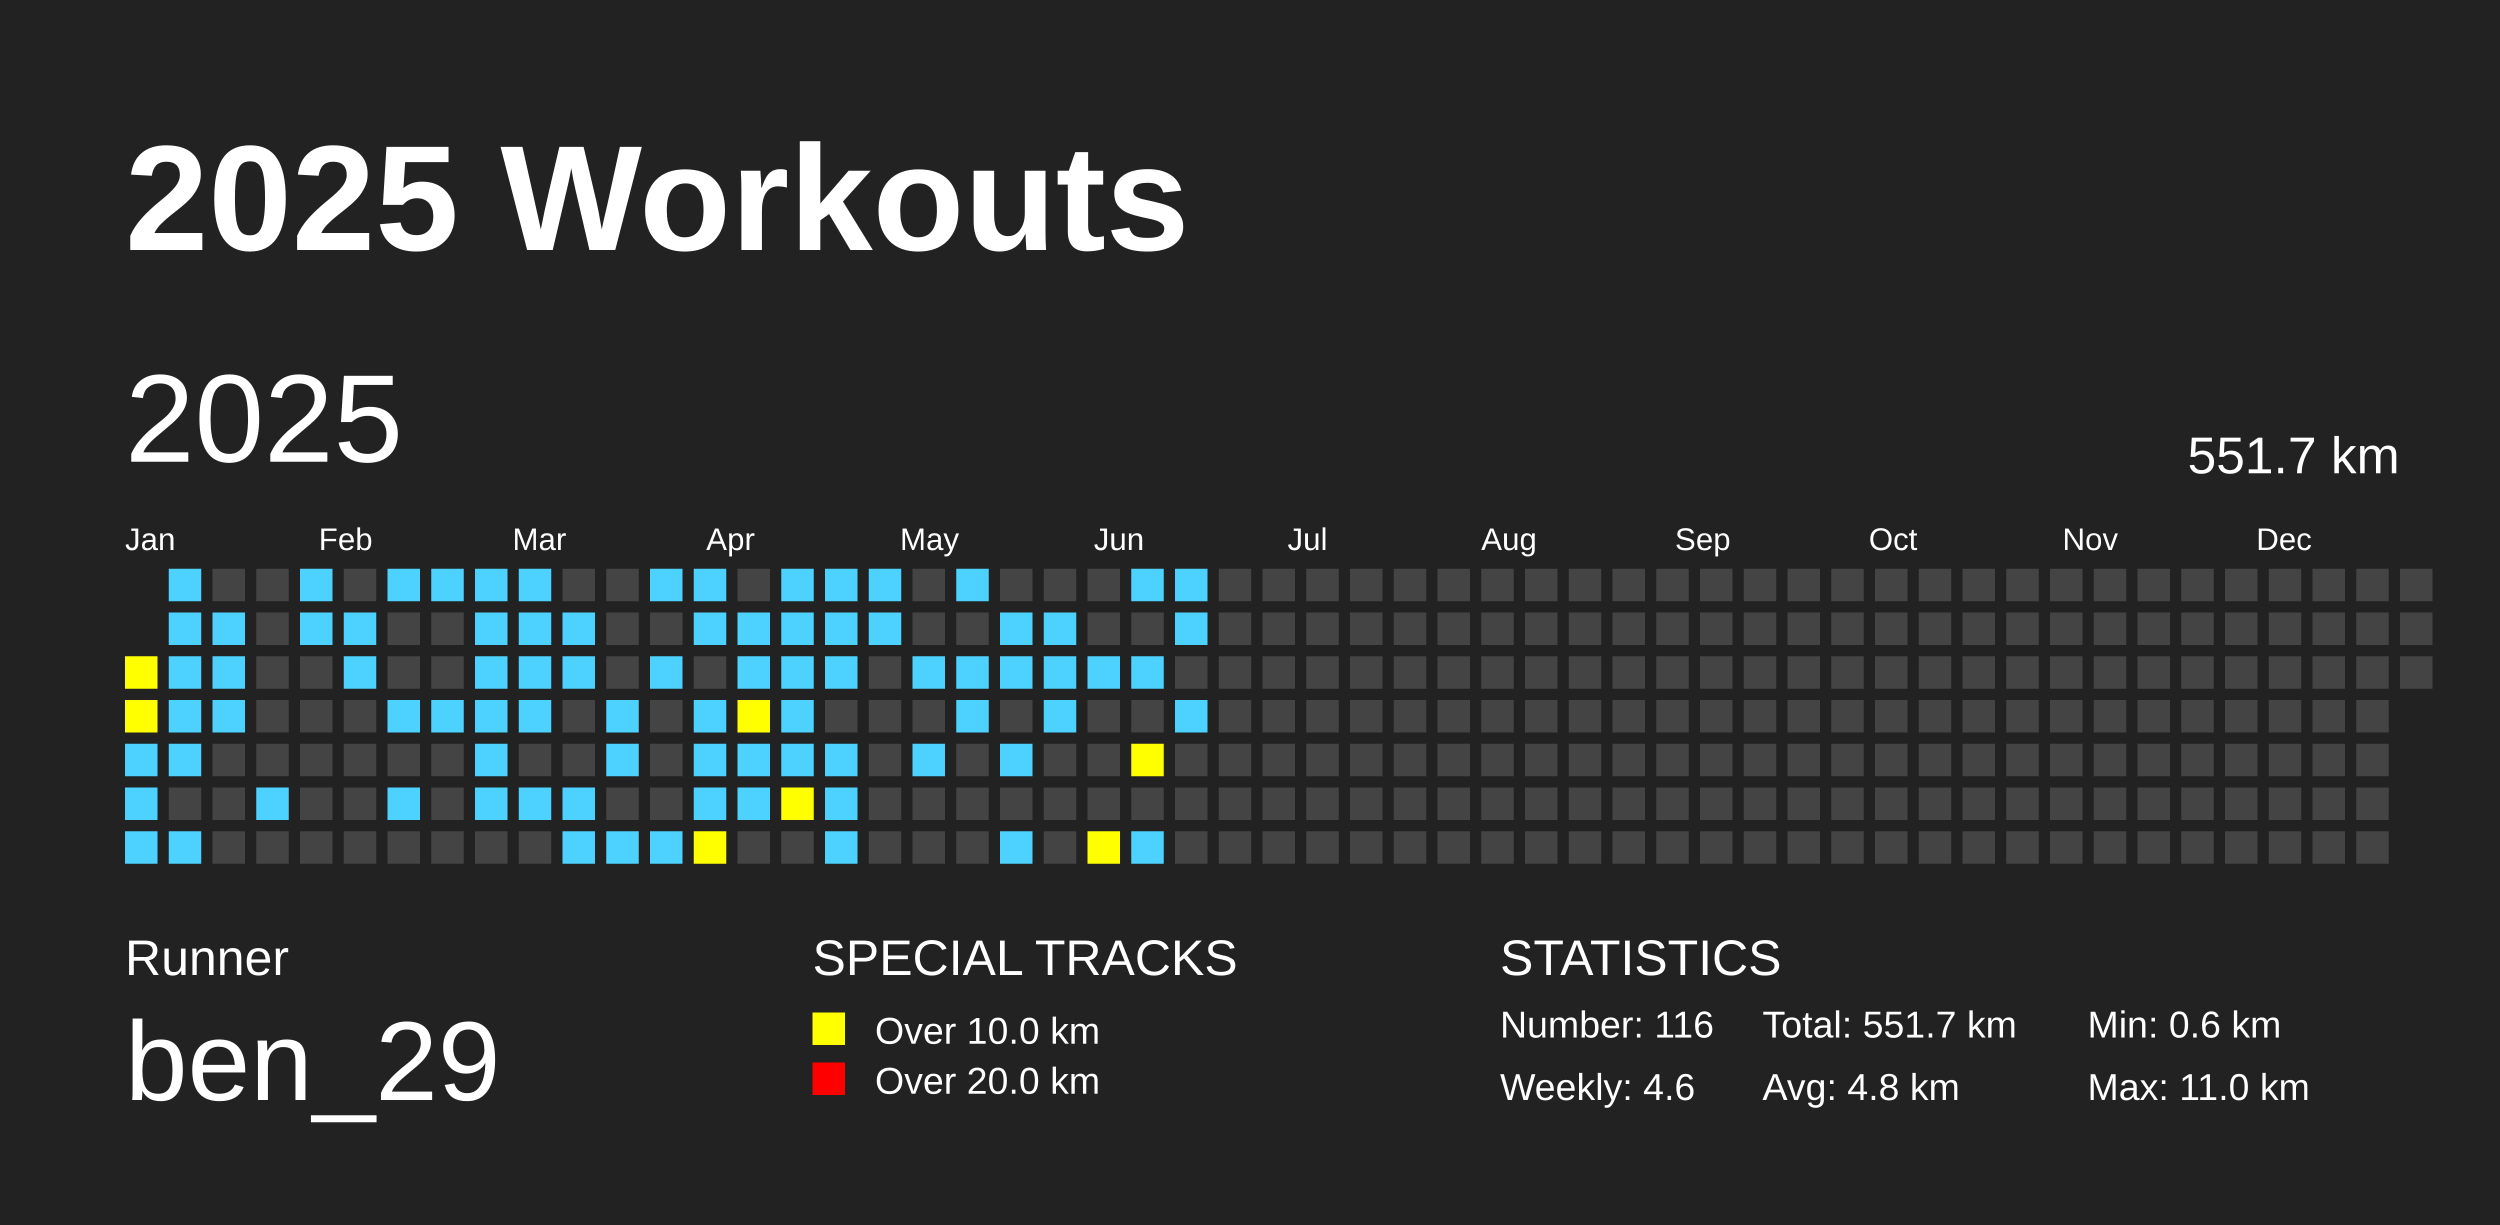
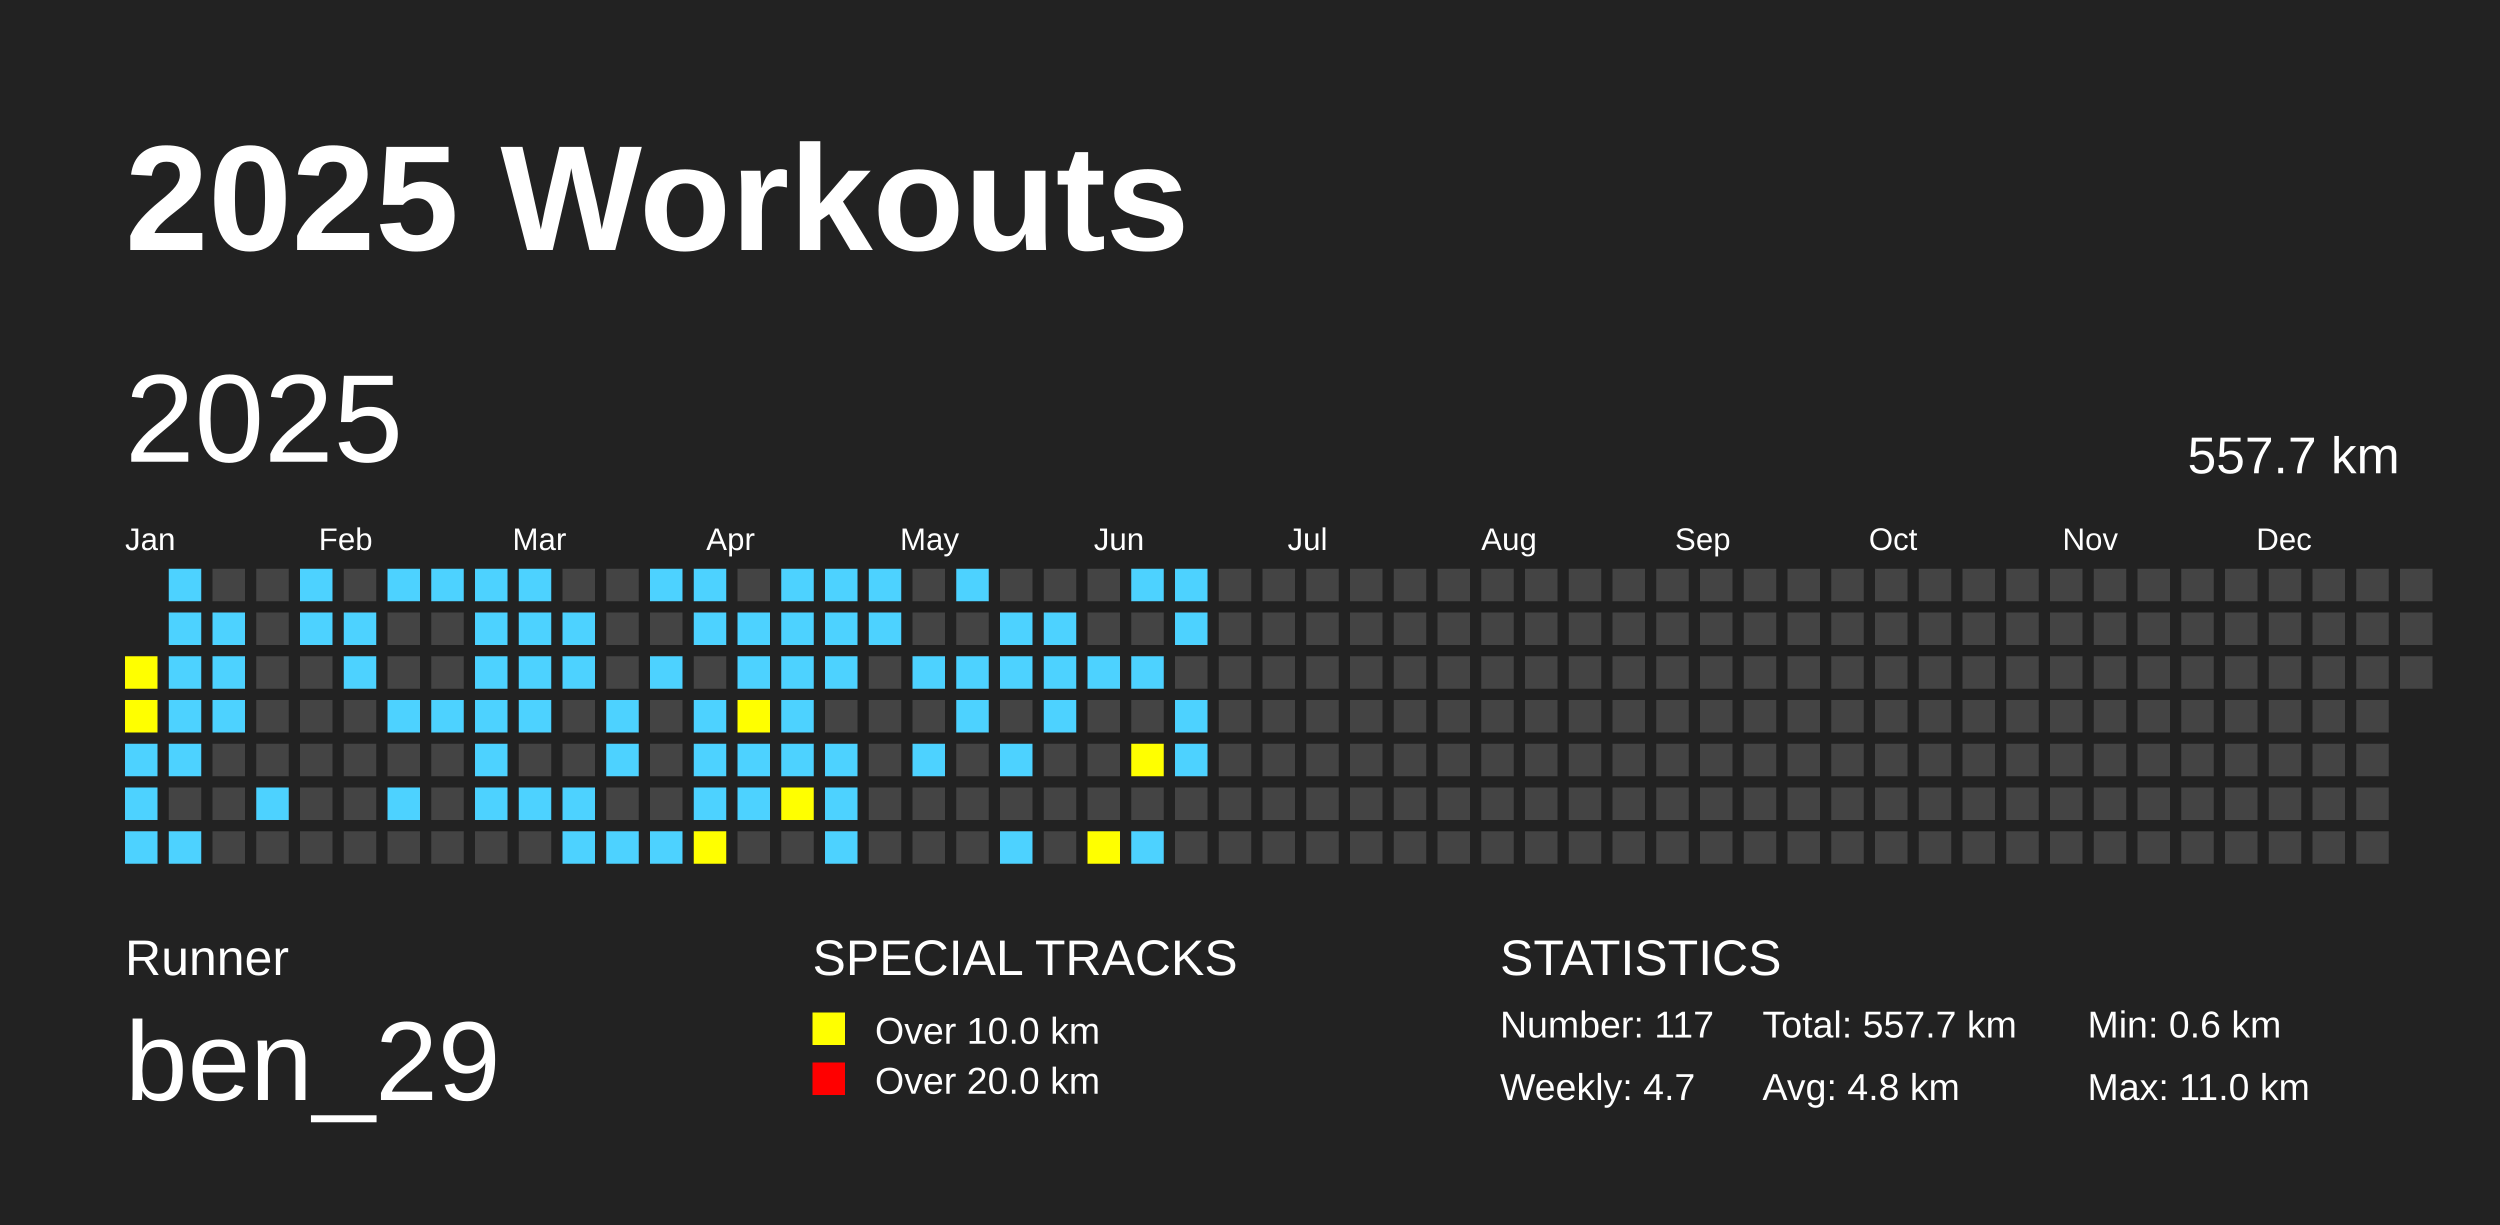
<svg xmlns="http://www.w3.org/2000/svg" baseProfile="full" height="98mm" version="1.1" viewBox="0,0,200,98" width="200mm">
  <defs />
  <rect fill="#222222" height="98" width="200" x="0" y="0" />
  <text fill="#FFFFFF" style="font-size:12px; font-family:Arial; font-weight:bold;" x="10" y="20">2025 Workouts</text>
  <text fill="#FFFFFF" style="font-size:4px; font-family:Arial" x="10" y="78">Runner</text>
  <text fill="#FFFFFF" style="font-size:9px; font-family:Arial" x="10" y="88">ben_29</text>
  <text fill="#FFFFFF" style="font-size:4px; font-family:Arial" x="65" y="78">SPECIAL TRACKS</text>
  <rect fill="yellow" height="2.6" width="2.6" x="65" y="81" />
  <text fill="#FFFFFF" style="font-size:3px; font-family:Arial" x="70" y="83.5">Over 10.0 km</text>
  <rect fill="red" height="2.6" width="2.6" x="65" y="85" />
  <text fill="#FFFFFF" style="font-size:3px; font-family:Arial" x="70" y="87.5">Over 20.0 km</text>
  <text fill="#FFFFFF" style="font-size:4px; font-family:Arial" x="120" y="78">STATISTICS</text>
-   <text fill="#FFFFFF" style="font-size:3px; font-family:Arial" x="120" y="83">Number: 116</text>
-   <text fill="#FFFFFF" style="font-size:3px; font-family:Arial" x="120" y="88">Weekly: 4.6</text>
-   <text fill="#FFFFFF" style="font-size:3px; font-family:Arial" x="141" y="83">Total: 551.7 km</text>
+   <text fill="#FFFFFF" style="font-size:3px; font-family:Arial" x="120" y="83">Number: 117</text>
+   <text fill="#FFFFFF" style="font-size:3px; font-family:Arial" x="120" y="88">Weekly: 4.7</text>
+   <text fill="#FFFFFF" style="font-size:3px; font-family:Arial" x="141" y="83">Total: 557.7 km</text>
  <text fill="#FFFFFF" style="font-size:3px; font-family:Arial" x="141" y="88">Avg: 4.8 km</text>
  <text fill="#FFFFFF" style="font-size:3px; font-family:Arial" x="167" y="83">Min: 0.6 km</text>
  <text fill="#FFFFFF" style="font-size:3px; font-family:Arial" x="167" y="88">Max: 11.0 km</text>
  <text dominant-baseline="hanging" fill="#FFFFFF" style="font-size:10.0px; font-family:Arial;" x="10" y="30">2025</text>
-   <text dominant-baseline="hanging" fill="#FFFFFF" style="font-size:4.125px; font-family:Arial;" x="175" y="35">551.7 km</text>
+   <text dominant-baseline="hanging" fill="#FFFFFF" style="font-size:4.125px; font-family:Arial;" x="175" y="35">557.7 km</text>
  <text fill="#FFFFFF" style="font-size:2.5px; font-family:Arial" x="10.0" y="44">Jan</text>
  <text fill="#FFFFFF" style="font-size:2.5px; font-family:Arial" x="25.5" y="44">Feb</text>
  <text fill="#FFFFFF" style="font-size:2.5px; font-family:Arial" x="41.0" y="44">Mar</text>
  <text fill="#FFFFFF" style="font-size:2.5px; font-family:Arial" x="56.5" y="44">Apr</text>
  <text fill="#FFFFFF" style="font-size:2.5px; font-family:Arial" x="72.0" y="44">May</text>
  <text fill="#FFFFFF" style="font-size:2.5px; font-family:Arial" x="87.5" y="44">Jun</text>
  <text fill="#FFFFFF" style="font-size:2.5px; font-family:Arial" x="103.0" y="44">Jul</text>
  <text fill="#FFFFFF" style="font-size:2.5px; font-family:Arial" x="118.5" y="44">Aug</text>
  <text fill="#FFFFFF" style="font-size:2.5px; font-family:Arial" x="134.0" y="44">Sep</text>
  <text fill="#FFFFFF" style="font-size:2.5px; font-family:Arial" x="149.5" y="44">Oct</text>
  <text fill="#FFFFFF" style="font-size:2.5px; font-family:Arial" x="165.0" y="44">Nov</text>
  <text fill="#FFFFFF" style="font-size:2.5px; font-family:Arial" x="180.5" y="44">Dec</text>
  <rect fill="yellow" height="2.6" width="2.6" x="10.0" y="52.5" />
  <rect fill="yellow" height="2.6" width="2.6" x="10.0" y="56.0" />
  <rect fill="#4DD2FF" height="2.6" width="2.6" x="10.0" y="59.5" />
  <rect fill="#4DD2FF" height="2.6" width="2.6" x="10.0" y="63.0" />
  <rect fill="#4DD2FF" height="2.6" width="2.6" x="10.0" y="66.5" />
  <rect fill="#4DD2FF" height="2.6" width="2.6" x="13.5" y="45.5" />
  <rect fill="#4DD2FF" height="2.6" width="2.6" x="13.5" y="49.0" />
  <rect fill="#4DD2FF" height="2.6" width="2.6" x="13.5" y="52.5" />
  <rect fill="#4DD2FF" height="2.6" width="2.6" x="13.5" y="56.0" />
  <rect fill="#4DD2FF" height="2.6" width="2.6" x="13.5" y="59.5" />
  <rect fill="#444444" height="2.6" width="2.6" x="13.5" y="63.0" />
  <rect fill="#4DD2FF" height="2.6" width="2.6" x="13.5" y="66.5" />
  <rect fill="#444444" height="2.6" width="2.6" x="17.0" y="45.5" />
  <rect fill="#4DD2FF" height="2.6" width="2.6" x="17.0" y="49.0" />
  <rect fill="#4DD2FF" height="2.6" width="2.6" x="17.0" y="52.5" />
  <rect fill="#4DD2FF" height="2.6" width="2.6" x="17.0" y="56.0" />
  <rect fill="#444444" height="2.6" width="2.6" x="17.0" y="59.5" />
  <rect fill="#444444" height="2.6" width="2.6" x="17.0" y="63.0" />
  <rect fill="#444444" height="2.6" width="2.6" x="17.0" y="66.5" />
  <rect fill="#444444" height="2.6" width="2.6" x="20.5" y="45.5" />
  <rect fill="#444444" height="2.6" width="2.6" x="20.5" y="49.0" />
  <rect fill="#444444" height="2.6" width="2.6" x="20.5" y="52.5" />
  <rect fill="#444444" height="2.6" width="2.6" x="20.5" y="56.0" />
  <rect fill="#444444" height="2.6" width="2.6" x="20.5" y="59.5" />
  <rect fill="#4DD2FF" height="2.6" width="2.6" x="20.5" y="63.0" />
  <rect fill="#444444" height="2.6" width="2.6" x="20.5" y="66.5" />
  <rect fill="#4DD2FF" height="2.6" width="2.6" x="24.0" y="45.5" />
  <rect fill="#4DD2FF" height="2.6" width="2.6" x="24.0" y="49.0" />
  <rect fill="#444444" height="2.6" width="2.6" x="24.0" y="52.5" />
  <rect fill="#444444" height="2.6" width="2.6" x="24.0" y="56.0" />
  <rect fill="#444444" height="2.6" width="2.6" x="24.0" y="59.5" />
  <rect fill="#444444" height="2.6" width="2.6" x="24.0" y="63.0" />
  <rect fill="#444444" height="2.6" width="2.6" x="24.0" y="66.5" />
  <rect fill="#444444" height="2.6" width="2.6" x="27.5" y="45.5" />
  <rect fill="#4DD2FF" height="2.6" width="2.6" x="27.5" y="49.0" />
  <rect fill="#4DD2FF" height="2.6" width="2.6" x="27.5" y="52.5" />
  <rect fill="#444444" height="2.6" width="2.6" x="27.5" y="56.0" />
  <rect fill="#444444" height="2.6" width="2.6" x="27.5" y="59.5" />
  <rect fill="#444444" height="2.6" width="2.6" x="27.5" y="63.0" />
  <rect fill="#444444" height="2.6" width="2.6" x="27.5" y="66.5" />
  <rect fill="#4DD2FF" height="2.6" width="2.6" x="31.0" y="45.5" />
  <rect fill="#444444" height="2.6" width="2.6" x="31.0" y="49.0" />
  <rect fill="#444444" height="2.6" width="2.6" x="31.0" y="52.5" />
  <rect fill="#4DD2FF" height="2.6" width="2.6" x="31.0" y="56.0" />
  <rect fill="#444444" height="2.6" width="2.6" x="31.0" y="59.5" />
  <rect fill="#4DD2FF" height="2.6" width="2.6" x="31.0" y="63.0" />
  <rect fill="#444444" height="2.6" width="2.6" x="31.0" y="66.5" />
  <rect fill="#4DD2FF" height="2.6" width="2.6" x="34.5" y="45.5" />
  <rect fill="#444444" height="2.6" width="2.6" x="34.5" y="49.0" />
  <rect fill="#444444" height="2.6" width="2.6" x="34.5" y="52.5" />
  <rect fill="#4DD2FF" height="2.6" width="2.6" x="34.5" y="56.0" />
  <rect fill="#444444" height="2.6" width="2.6" x="34.5" y="59.5" />
  <rect fill="#444444" height="2.6" width="2.6" x="34.5" y="63.0" />
  <rect fill="#444444" height="2.6" width="2.6" x="34.5" y="66.5" />
  <rect fill="#4DD2FF" height="2.6" width="2.6" x="38.0" y="45.5" />
  <rect fill="#4DD2FF" height="2.6" width="2.6" x="38.0" y="49.0" />
  <rect fill="#4DD2FF" height="2.6" width="2.6" x="38.0" y="52.5" />
  <rect fill="#4DD2FF" height="2.6" width="2.6" x="38.0" y="56.0" />
  <rect fill="#4DD2FF" height="2.6" width="2.6" x="38.0" y="59.5" />
  <rect fill="#4DD2FF" height="2.6" width="2.6" x="38.0" y="63.0" />
  <rect fill="#444444" height="2.6" width="2.6" x="38.0" y="66.5" />
  <rect fill="#4DD2FF" height="2.6" width="2.6" x="41.5" y="45.5" />
  <rect fill="#4DD2FF" height="2.6" width="2.6" x="41.5" y="49.0" />
  <rect fill="#4DD2FF" height="2.6" width="2.6" x="41.5" y="52.5" />
  <rect fill="#4DD2FF" height="2.6" width="2.6" x="41.5" y="56.0" />
  <rect fill="#444444" height="2.6" width="2.6" x="41.5" y="59.5" />
  <rect fill="#4DD2FF" height="2.6" width="2.6" x="41.5" y="63.0" />
  <rect fill="#444444" height="2.6" width="2.6" x="41.5" y="66.5" />
  <rect fill="#444444" height="2.6" width="2.6" x="45.0" y="45.5" />
  <rect fill="#4DD2FF" height="2.6" width="2.6" x="45.0" y="49.0" />
  <rect fill="#4DD2FF" height="2.6" width="2.6" x="45.0" y="52.5" />
  <rect fill="#444444" height="2.6" width="2.6" x="45.0" y="56.0" />
  <rect fill="#444444" height="2.6" width="2.6" x="45.0" y="59.5" />
  <rect fill="#4DD2FF" height="2.6" width="2.6" x="45.0" y="63.0" />
  <rect fill="#4DD2FF" height="2.6" width="2.6" x="45.0" y="66.5" />
  <rect fill="#444444" height="2.6" width="2.6" x="48.5" y="45.5" />
  <rect fill="#444444" height="2.6" width="2.6" x="48.5" y="49.0" />
  <rect fill="#444444" height="2.6" width="2.6" x="48.5" y="52.5" />
  <rect fill="#4DD2FF" height="2.6" width="2.6" x="48.5" y="56.0" />
  <rect fill="#4DD2FF" height="2.6" width="2.6" x="48.5" y="59.5" />
  <rect fill="#444444" height="2.6" width="2.6" x="48.5" y="63.0" />
  <rect fill="#4DD2FF" height="2.6" width="2.6" x="48.5" y="66.5" />
  <rect fill="#4DD2FF" height="2.6" width="2.6" x="52.0" y="45.5" />
  <rect fill="#444444" height="2.6" width="2.6" x="52.0" y="49.0" />
  <rect fill="#4DD2FF" height="2.6" width="2.6" x="52.0" y="52.5" />
  <rect fill="#444444" height="2.6" width="2.6" x="52.0" y="56.0" />
  <rect fill="#444444" height="2.6" width="2.6" x="52.0" y="59.5" />
  <rect fill="#444444" height="2.6" width="2.6" x="52.0" y="63.0" />
  <rect fill="#4DD2FF" height="2.6" width="2.6" x="52.0" y="66.5" />
  <rect fill="#4DD2FF" height="2.6" width="2.6" x="55.5" y="45.5" />
  <rect fill="#4DD2FF" height="2.6" width="2.6" x="55.5" y="49.0" />
  <rect fill="#444444" height="2.6" width="2.6" x="55.5" y="52.5" />
  <rect fill="#4DD2FF" height="2.6" width="2.6" x="55.5" y="56.0" />
  <rect fill="#4DD2FF" height="2.6" width="2.6" x="55.5" y="59.5" />
  <rect fill="#4DD2FF" height="2.6" width="2.6" x="55.5" y="63.0" />
  <rect fill="yellow" height="2.6" width="2.6" x="55.5" y="66.5" />
  <rect fill="#444444" height="2.6" width="2.6" x="59.0" y="45.5" />
  <rect fill="#4DD2FF" height="2.6" width="2.6" x="59.0" y="49.0" />
  <rect fill="#4DD2FF" height="2.6" width="2.6" x="59.0" y="52.5" />
  <rect fill="yellow" height="2.6" width="2.6" x="59.0" y="56.0" />
  <rect fill="#4DD2FF" height="2.6" width="2.6" x="59.0" y="59.5" />
  <rect fill="#4DD2FF" height="2.6" width="2.6" x="59.0" y="63.0" />
  <rect fill="#444444" height="2.6" width="2.6" x="59.0" y="66.5" />
  <rect fill="#4DD2FF" height="2.6" width="2.6" x="62.5" y="45.5" />
  <rect fill="#4DD2FF" height="2.6" width="2.6" x="62.5" y="49.0" />
  <rect fill="#4DD2FF" height="2.6" width="2.6" x="62.5" y="52.5" />
  <rect fill="#4DD2FF" height="2.6" width="2.6" x="62.5" y="56.0" />
  <rect fill="#4DD2FF" height="2.6" width="2.6" x="62.5" y="59.5" />
  <rect fill="yellow" height="2.6" width="2.6" x="62.5" y="63.0" />
  <rect fill="#444444" height="2.6" width="2.6" x="62.5" y="66.5" />
  <rect fill="#4DD2FF" height="2.6" width="2.6" x="66.0" y="45.5" />
  <rect fill="#4DD2FF" height="2.6" width="2.6" x="66.0" y="49.0" />
  <rect fill="#4DD2FF" height="2.6" width="2.6" x="66.0" y="52.5" />
  <rect fill="#444444" height="2.6" width="2.6" x="66.0" y="56.0" />
  <rect fill="#4DD2FF" height="2.6" width="2.6" x="66.0" y="59.5" />
  <rect fill="#4DD2FF" height="2.6" width="2.6" x="66.0" y="63.0" />
  <rect fill="#4DD2FF" height="2.6" width="2.6" x="66.0" y="66.5" />
  <rect fill="#4DD2FF" height="2.6" width="2.6" x="69.5" y="45.5" />
  <rect fill="#4DD2FF" height="2.6" width="2.6" x="69.5" y="49.0" />
  <rect fill="#444444" height="2.6" width="2.6" x="69.5" y="52.5" />
  <rect fill="#444444" height="2.6" width="2.6" x="69.5" y="56.0" />
  <rect fill="#444444" height="2.6" width="2.6" x="69.5" y="59.5" />
  <rect fill="#444444" height="2.6" width="2.6" x="69.5" y="63.0" />
  <rect fill="#444444" height="2.6" width="2.6" x="69.5" y="66.5" />
  <rect fill="#444444" height="2.6" width="2.6" x="73.0" y="45.5" />
  <rect fill="#444444" height="2.6" width="2.6" x="73.0" y="49.0" />
  <rect fill="#4DD2FF" height="2.6" width="2.6" x="73.0" y="52.5" />
  <rect fill="#444444" height="2.6" width="2.6" x="73.0" y="56.0" />
  <rect fill="#4DD2FF" height="2.6" width="2.6" x="73.0" y="59.5" />
  <rect fill="#444444" height="2.6" width="2.6" x="73.0" y="63.0" />
  <rect fill="#444444" height="2.6" width="2.6" x="73.0" y="66.5" />
  <rect fill="#4DD2FF" height="2.6" width="2.6" x="76.5" y="45.5" />
  <rect fill="#444444" height="2.6" width="2.6" x="76.5" y="49.0" />
  <rect fill="#4DD2FF" height="2.6" width="2.6" x="76.5" y="52.5" />
  <rect fill="#4DD2FF" height="2.6" width="2.6" x="76.5" y="56.0" />
  <rect fill="#444444" height="2.6" width="2.6" x="76.5" y="59.5" />
  <rect fill="#444444" height="2.6" width="2.6" x="76.5" y="63.0" />
  <rect fill="#444444" height="2.6" width="2.6" x="76.5" y="66.5" />
  <rect fill="#444444" height="2.6" width="2.6" x="80.0" y="45.5" />
  <rect fill="#4DD2FF" height="2.6" width="2.6" x="80.0" y="49.0" />
  <rect fill="#4DD2FF" height="2.6" width="2.6" x="80.0" y="52.5" />
  <rect fill="#444444" height="2.6" width="2.6" x="80.0" y="56.0" />
  <rect fill="#4DD2FF" height="2.6" width="2.6" x="80.0" y="59.5" />
  <rect fill="#444444" height="2.6" width="2.6" x="80.0" y="63.0" />
  <rect fill="#4DD2FF" height="2.6" width="2.6" x="80.0" y="66.5" />
  <rect fill="#444444" height="2.6" width="2.6" x="83.5" y="45.5" />
  <rect fill="#4DD2FF" height="2.6" width="2.6" x="83.5" y="49.0" />
  <rect fill="#4DD2FF" height="2.6" width="2.6" x="83.5" y="52.5" />
  <rect fill="#4DD2FF" height="2.6" width="2.6" x="83.5" y="56.0" />
  <rect fill="#444444" height="2.6" width="2.6" x="83.5" y="59.5" />
  <rect fill="#444444" height="2.6" width="2.6" x="83.5" y="63.0" />
  <rect fill="#444444" height="2.6" width="2.6" x="83.5" y="66.5" />
  <rect fill="#444444" height="2.6" width="2.6" x="87.0" y="45.5" />
  <rect fill="#444444" height="2.6" width="2.6" x="87.0" y="49.0" />
  <rect fill="#4DD2FF" height="2.6" width="2.6" x="87.0" y="52.5" />
  <rect fill="#444444" height="2.6" width="2.6" x="87.0" y="56.0" />
  <rect fill="#444444" height="2.6" width="2.6" x="87.0" y="59.5" />
  <rect fill="#444444" height="2.6" width="2.6" x="87.0" y="63.0" />
  <rect fill="yellow" height="2.6" width="2.6" x="87.0" y="66.5" />
  <rect fill="#4DD2FF" height="2.6" width="2.6" x="90.5" y="45.5" />
  <rect fill="#444444" height="2.6" width="2.6" x="90.5" y="49.0" />
  <rect fill="#4DD2FF" height="2.6" width="2.6" x="90.5" y="52.5" />
  <rect fill="#444444" height="2.6" width="2.6" x="90.5" y="56.0" />
  <rect fill="yellow" height="2.6" width="2.6" x="90.5" y="59.5" />
  <rect fill="#444444" height="2.6" width="2.6" x="90.5" y="63.0" />
  <rect fill="#4DD2FF" height="2.6" width="2.6" x="90.5" y="66.5" />
  <rect fill="#4DD2FF" height="2.6" width="2.6" x="94.0" y="45.5" />
  <rect fill="#4DD2FF" height="2.6" width="2.6" x="94.0" y="49.0" />
  <rect fill="#444444" height="2.6" width="2.6" x="94.0" y="52.5" />
  <rect fill="#4DD2FF" height="2.6" width="2.6" x="94.0" y="56.0" />
-   <rect fill="#444444" height="2.6" width="2.6" x="94.0" y="59.5" />
+   <rect fill="#4DD2FF" height="2.6" width="2.6" x="94.0" y="59.5" />
  <rect fill="#444444" height="2.6" width="2.6" x="94.0" y="63.0" />
  <rect fill="#444444" height="2.6" width="2.6" x="94.0" y="66.5" />
  <rect fill="#444444" height="2.6" width="2.6" x="97.5" y="45.5" />
  <rect fill="#444444" height="2.6" width="2.6" x="97.5" y="49.0" />
  <rect fill="#444444" height="2.6" width="2.6" x="97.5" y="52.5" />
  <rect fill="#444444" height="2.6" width="2.6" x="97.5" y="56.0" />
  <rect fill="#444444" height="2.6" width="2.6" x="97.5" y="59.5" />
  <rect fill="#444444" height="2.6" width="2.6" x="97.5" y="63.0" />
  <rect fill="#444444" height="2.6" width="2.6" x="97.5" y="66.5" />
  <rect fill="#444444" height="2.6" width="2.6" x="101.0" y="45.5" />
  <rect fill="#444444" height="2.6" width="2.6" x="101.0" y="49.0" />
  <rect fill="#444444" height="2.6" width="2.6" x="101.0" y="52.5" />
  <rect fill="#444444" height="2.6" width="2.6" x="101.0" y="56.0" />
  <rect fill="#444444" height="2.6" width="2.6" x="101.0" y="59.5" />
  <rect fill="#444444" height="2.6" width="2.6" x="101.0" y="63.0" />
  <rect fill="#444444" height="2.6" width="2.6" x="101.0" y="66.5" />
  <rect fill="#444444" height="2.6" width="2.6" x="104.5" y="45.5" />
  <rect fill="#444444" height="2.6" width="2.6" x="104.5" y="49.0" />
  <rect fill="#444444" height="2.6" width="2.6" x="104.5" y="52.5" />
  <rect fill="#444444" height="2.6" width="2.6" x="104.5" y="56.0" />
  <rect fill="#444444" height="2.6" width="2.6" x="104.5" y="59.5" />
  <rect fill="#444444" height="2.6" width="2.6" x="104.5" y="63.0" />
  <rect fill="#444444" height="2.6" width="2.6" x="104.5" y="66.5" />
  <rect fill="#444444" height="2.6" width="2.6" x="108.0" y="45.5" />
  <rect fill="#444444" height="2.6" width="2.6" x="108.0" y="49.0" />
  <rect fill="#444444" height="2.6" width="2.6" x="108.0" y="52.5" />
  <rect fill="#444444" height="2.6" width="2.6" x="108.0" y="56.0" />
  <rect fill="#444444" height="2.6" width="2.6" x="108.0" y="59.5" />
  <rect fill="#444444" height="2.6" width="2.6" x="108.0" y="63.0" />
  <rect fill="#444444" height="2.6" width="2.6" x="108.0" y="66.5" />
  <rect fill="#444444" height="2.6" width="2.6" x="111.5" y="45.5" />
  <rect fill="#444444" height="2.6" width="2.6" x="111.5" y="49.0" />
  <rect fill="#444444" height="2.6" width="2.6" x="111.5" y="52.5" />
  <rect fill="#444444" height="2.6" width="2.6" x="111.5" y="56.0" />
  <rect fill="#444444" height="2.6" width="2.6" x="111.5" y="59.5" />
  <rect fill="#444444" height="2.6" width="2.6" x="111.5" y="63.0" />
  <rect fill="#444444" height="2.6" width="2.6" x="111.5" y="66.5" />
  <rect fill="#444444" height="2.6" width="2.6" x="115.0" y="45.5" />
  <rect fill="#444444" height="2.6" width="2.6" x="115.0" y="49.0" />
  <rect fill="#444444" height="2.6" width="2.6" x="115.0" y="52.5" />
  <rect fill="#444444" height="2.6" width="2.6" x="115.0" y="56.0" />
  <rect fill="#444444" height="2.6" width="2.6" x="115.0" y="59.5" />
  <rect fill="#444444" height="2.6" width="2.6" x="115.0" y="63.0" />
  <rect fill="#444444" height="2.6" width="2.6" x="115.0" y="66.5" />
  <rect fill="#444444" height="2.6" width="2.6" x="118.5" y="45.5" />
  <rect fill="#444444" height="2.6" width="2.6" x="118.5" y="49.0" />
  <rect fill="#444444" height="2.6" width="2.6" x="118.5" y="52.5" />
  <rect fill="#444444" height="2.6" width="2.6" x="118.5" y="56.0" />
  <rect fill="#444444" height="2.6" width="2.6" x="118.5" y="59.5" />
  <rect fill="#444444" height="2.6" width="2.6" x="118.5" y="63.0" />
  <rect fill="#444444" height="2.6" width="2.6" x="118.5" y="66.5" />
  <rect fill="#444444" height="2.6" width="2.6" x="122.0" y="45.5" />
  <rect fill="#444444" height="2.6" width="2.6" x="122.0" y="49.0" />
  <rect fill="#444444" height="2.6" width="2.6" x="122.0" y="52.5" />
  <rect fill="#444444" height="2.6" width="2.6" x="122.0" y="56.0" />
  <rect fill="#444444" height="2.6" width="2.6" x="122.0" y="59.5" />
  <rect fill="#444444" height="2.6" width="2.6" x="122.0" y="63.0" />
  <rect fill="#444444" height="2.6" width="2.6" x="122.0" y="66.5" />
  <rect fill="#444444" height="2.6" width="2.6" x="125.5" y="45.5" />
  <rect fill="#444444" height="2.6" width="2.6" x="125.5" y="49.0" />
  <rect fill="#444444" height="2.6" width="2.6" x="125.5" y="52.5" />
  <rect fill="#444444" height="2.6" width="2.6" x="125.5" y="56.0" />
  <rect fill="#444444" height="2.6" width="2.6" x="125.5" y="59.5" />
  <rect fill="#444444" height="2.6" width="2.6" x="125.5" y="63.0" />
  <rect fill="#444444" height="2.6" width="2.6" x="125.5" y="66.5" />
  <rect fill="#444444" height="2.6" width="2.6" x="129.0" y="45.5" />
  <rect fill="#444444" height="2.6" width="2.6" x="129.0" y="49.0" />
  <rect fill="#444444" height="2.6" width="2.6" x="129.0" y="52.5" />
  <rect fill="#444444" height="2.6" width="2.6" x="129.0" y="56.0" />
  <rect fill="#444444" height="2.6" width="2.6" x="129.0" y="59.5" />
  <rect fill="#444444" height="2.6" width="2.6" x="129.0" y="63.0" />
  <rect fill="#444444" height="2.6" width="2.6" x="129.0" y="66.5" />
  <rect fill="#444444" height="2.6" width="2.6" x="132.5" y="45.5" />
  <rect fill="#444444" height="2.6" width="2.6" x="132.5" y="49.0" />
  <rect fill="#444444" height="2.6" width="2.6" x="132.5" y="52.5" />
  <rect fill="#444444" height="2.6" width="2.6" x="132.5" y="56.0" />
  <rect fill="#444444" height="2.6" width="2.6" x="132.5" y="59.5" />
  <rect fill="#444444" height="2.6" width="2.6" x="132.5" y="63.0" />
  <rect fill="#444444" height="2.6" width="2.6" x="132.5" y="66.5" />
  <rect fill="#444444" height="2.6" width="2.6" x="136.0" y="45.5" />
  <rect fill="#444444" height="2.6" width="2.6" x="136.0" y="49.0" />
  <rect fill="#444444" height="2.6" width="2.6" x="136.0" y="52.5" />
  <rect fill="#444444" height="2.6" width="2.6" x="136.0" y="56.0" />
  <rect fill="#444444" height="2.6" width="2.6" x="136.0" y="59.5" />
  <rect fill="#444444" height="2.6" width="2.6" x="136.0" y="63.0" />
  <rect fill="#444444" height="2.6" width="2.6" x="136.0" y="66.5" />
  <rect fill="#444444" height="2.6" width="2.6" x="139.5" y="45.5" />
  <rect fill="#444444" height="2.6" width="2.6" x="139.5" y="49.0" />
  <rect fill="#444444" height="2.6" width="2.6" x="139.5" y="52.5" />
  <rect fill="#444444" height="2.6" width="2.6" x="139.5" y="56.0" />
  <rect fill="#444444" height="2.6" width="2.6" x="139.5" y="59.5" />
  <rect fill="#444444" height="2.6" width="2.6" x="139.5" y="63.0" />
  <rect fill="#444444" height="2.6" width="2.6" x="139.5" y="66.5" />
  <rect fill="#444444" height="2.6" width="2.6" x="143.0" y="45.5" />
  <rect fill="#444444" height="2.6" width="2.6" x="143.0" y="49.0" />
  <rect fill="#444444" height="2.6" width="2.6" x="143.0" y="52.5" />
  <rect fill="#444444" height="2.6" width="2.6" x="143.0" y="56.0" />
  <rect fill="#444444" height="2.6" width="2.6" x="143.0" y="59.5" />
  <rect fill="#444444" height="2.6" width="2.6" x="143.0" y="63.0" />
  <rect fill="#444444" height="2.6" width="2.6" x="143.0" y="66.5" />
  <rect fill="#444444" height="2.6" width="2.6" x="146.5" y="45.5" />
  <rect fill="#444444" height="2.6" width="2.6" x="146.5" y="49.0" />
  <rect fill="#444444" height="2.6" width="2.6" x="146.5" y="52.5" />
  <rect fill="#444444" height="2.6" width="2.6" x="146.5" y="56.0" />
  <rect fill="#444444" height="2.6" width="2.6" x="146.5" y="59.5" />
  <rect fill="#444444" height="2.6" width="2.6" x="146.5" y="63.0" />
  <rect fill="#444444" height="2.6" width="2.6" x="146.5" y="66.5" />
  <rect fill="#444444" height="2.6" width="2.6" x="150.0" y="45.5" />
  <rect fill="#444444" height="2.6" width="2.6" x="150.0" y="49.0" />
  <rect fill="#444444" height="2.6" width="2.6" x="150.0" y="52.5" />
  <rect fill="#444444" height="2.6" width="2.6" x="150.0" y="56.0" />
  <rect fill="#444444" height="2.6" width="2.6" x="150.0" y="59.5" />
  <rect fill="#444444" height="2.6" width="2.6" x="150.0" y="63.0" />
  <rect fill="#444444" height="2.6" width="2.6" x="150.0" y="66.5" />
  <rect fill="#444444" height="2.6" width="2.6" x="153.5" y="45.5" />
  <rect fill="#444444" height="2.6" width="2.6" x="153.5" y="49.0" />
  <rect fill="#444444" height="2.6" width="2.6" x="153.5" y="52.5" />
  <rect fill="#444444" height="2.6" width="2.6" x="153.5" y="56.0" />
  <rect fill="#444444" height="2.6" width="2.6" x="153.5" y="59.5" />
  <rect fill="#444444" height="2.6" width="2.6" x="153.5" y="63.0" />
  <rect fill="#444444" height="2.6" width="2.6" x="153.5" y="66.5" />
  <rect fill="#444444" height="2.6" width="2.6" x="157.0" y="45.5" />
  <rect fill="#444444" height="2.6" width="2.6" x="157.0" y="49.0" />
  <rect fill="#444444" height="2.6" width="2.6" x="157.0" y="52.5" />
  <rect fill="#444444" height="2.6" width="2.6" x="157.0" y="56.0" />
  <rect fill="#444444" height="2.6" width="2.6" x="157.0" y="59.5" />
  <rect fill="#444444" height="2.6" width="2.6" x="157.0" y="63.0" />
  <rect fill="#444444" height="2.6" width="2.6" x="157.0" y="66.5" />
  <rect fill="#444444" height="2.6" width="2.6" x="160.5" y="45.5" />
  <rect fill="#444444" height="2.6" width="2.6" x="160.5" y="49.0" />
  <rect fill="#444444" height="2.6" width="2.6" x="160.5" y="52.5" />
  <rect fill="#444444" height="2.6" width="2.6" x="160.5" y="56.0" />
  <rect fill="#444444" height="2.6" width="2.6" x="160.5" y="59.5" />
  <rect fill="#444444" height="2.6" width="2.6" x="160.5" y="63.0" />
  <rect fill="#444444" height="2.6" width="2.6" x="160.5" y="66.5" />
  <rect fill="#444444" height="2.6" width="2.6" x="164.0" y="45.5" />
  <rect fill="#444444" height="2.6" width="2.6" x="164.0" y="49.0" />
  <rect fill="#444444" height="2.6" width="2.6" x="164.0" y="52.5" />
  <rect fill="#444444" height="2.6" width="2.6" x="164.0" y="56.0" />
  <rect fill="#444444" height="2.6" width="2.6" x="164.0" y="59.5" />
  <rect fill="#444444" height="2.6" width="2.6" x="164.0" y="63.0" />
  <rect fill="#444444" height="2.6" width="2.6" x="164.0" y="66.5" />
  <rect fill="#444444" height="2.6" width="2.6" x="167.5" y="45.5" />
  <rect fill="#444444" height="2.6" width="2.6" x="167.5" y="49.0" />
  <rect fill="#444444" height="2.6" width="2.6" x="167.5" y="52.5" />
  <rect fill="#444444" height="2.6" width="2.6" x="167.5" y="56.0" />
  <rect fill="#444444" height="2.6" width="2.6" x="167.5" y="59.5" />
  <rect fill="#444444" height="2.6" width="2.6" x="167.5" y="63.0" />
  <rect fill="#444444" height="2.6" width="2.6" x="167.5" y="66.5" />
  <rect fill="#444444" height="2.6" width="2.6" x="171.0" y="45.5" />
  <rect fill="#444444" height="2.6" width="2.6" x="171.0" y="49.0" />
  <rect fill="#444444" height="2.6" width="2.6" x="171.0" y="52.5" />
  <rect fill="#444444" height="2.6" width="2.6" x="171.0" y="56.0" />
  <rect fill="#444444" height="2.6" width="2.6" x="171.0" y="59.5" />
  <rect fill="#444444" height="2.6" width="2.6" x="171.0" y="63.0" />
  <rect fill="#444444" height="2.6" width="2.6" x="171.0" y="66.5" />
  <rect fill="#444444" height="2.6" width="2.6" x="174.5" y="45.5" />
  <rect fill="#444444" height="2.6" width="2.6" x="174.5" y="49.0" />
  <rect fill="#444444" height="2.6" width="2.6" x="174.5" y="52.5" />
  <rect fill="#444444" height="2.6" width="2.6" x="174.5" y="56.0" />
  <rect fill="#444444" height="2.6" width="2.6" x="174.5" y="59.5" />
  <rect fill="#444444" height="2.6" width="2.6" x="174.5" y="63.0" />
  <rect fill="#444444" height="2.6" width="2.6" x="174.5" y="66.5" />
  <rect fill="#444444" height="2.6" width="2.6" x="178.0" y="45.5" />
  <rect fill="#444444" height="2.6" width="2.6" x="178.0" y="49.0" />
  <rect fill="#444444" height="2.6" width="2.6" x="178.0" y="52.5" />
  <rect fill="#444444" height="2.6" width="2.6" x="178.0" y="56.0" />
  <rect fill="#444444" height="2.6" width="2.6" x="178.0" y="59.5" />
  <rect fill="#444444" height="2.6" width="2.6" x="178.0" y="63.0" />
  <rect fill="#444444" height="2.6" width="2.6" x="178.0" y="66.5" />
  <rect fill="#444444" height="2.6" width="2.6" x="181.5" y="45.5" />
  <rect fill="#444444" height="2.6" width="2.6" x="181.5" y="49.0" />
  <rect fill="#444444" height="2.6" width="2.6" x="181.5" y="52.5" />
  <rect fill="#444444" height="2.6" width="2.6" x="181.5" y="56.0" />
  <rect fill="#444444" height="2.6" width="2.6" x="181.5" y="59.5" />
  <rect fill="#444444" height="2.6" width="2.6" x="181.5" y="63.0" />
  <rect fill="#444444" height="2.6" width="2.6" x="181.5" y="66.5" />
  <rect fill="#444444" height="2.6" width="2.6" x="185.0" y="45.5" />
  <rect fill="#444444" height="2.6" width="2.6" x="185.0" y="49.0" />
  <rect fill="#444444" height="2.6" width="2.6" x="185.0" y="52.5" />
  <rect fill="#444444" height="2.6" width="2.6" x="185.0" y="56.0" />
  <rect fill="#444444" height="2.6" width="2.6" x="185.0" y="59.5" />
  <rect fill="#444444" height="2.6" width="2.6" x="185.0" y="63.0" />
  <rect fill="#444444" height="2.6" width="2.6" x="185.0" y="66.5" />
  <rect fill="#444444" height="2.6" width="2.6" x="188.5" y="45.5" />
  <rect fill="#444444" height="2.6" width="2.6" x="188.5" y="49.0" />
  <rect fill="#444444" height="2.6" width="2.6" x="188.5" y="52.5" />
  <rect fill="#444444" height="2.6" width="2.6" x="188.5" y="56.0" />
  <rect fill="#444444" height="2.6" width="2.6" x="188.5" y="59.5" />
  <rect fill="#444444" height="2.6" width="2.6" x="188.5" y="63.0" />
  <rect fill="#444444" height="2.6" width="2.6" x="188.5" y="66.5" />
  <rect fill="#444444" height="2.6" width="2.6" x="192.0" y="45.5" />
  <rect fill="#444444" height="2.6" width="2.6" x="192.0" y="49.0" />
  <rect fill="#444444" height="2.6" width="2.6" x="192.0" y="52.5" />
</svg>
